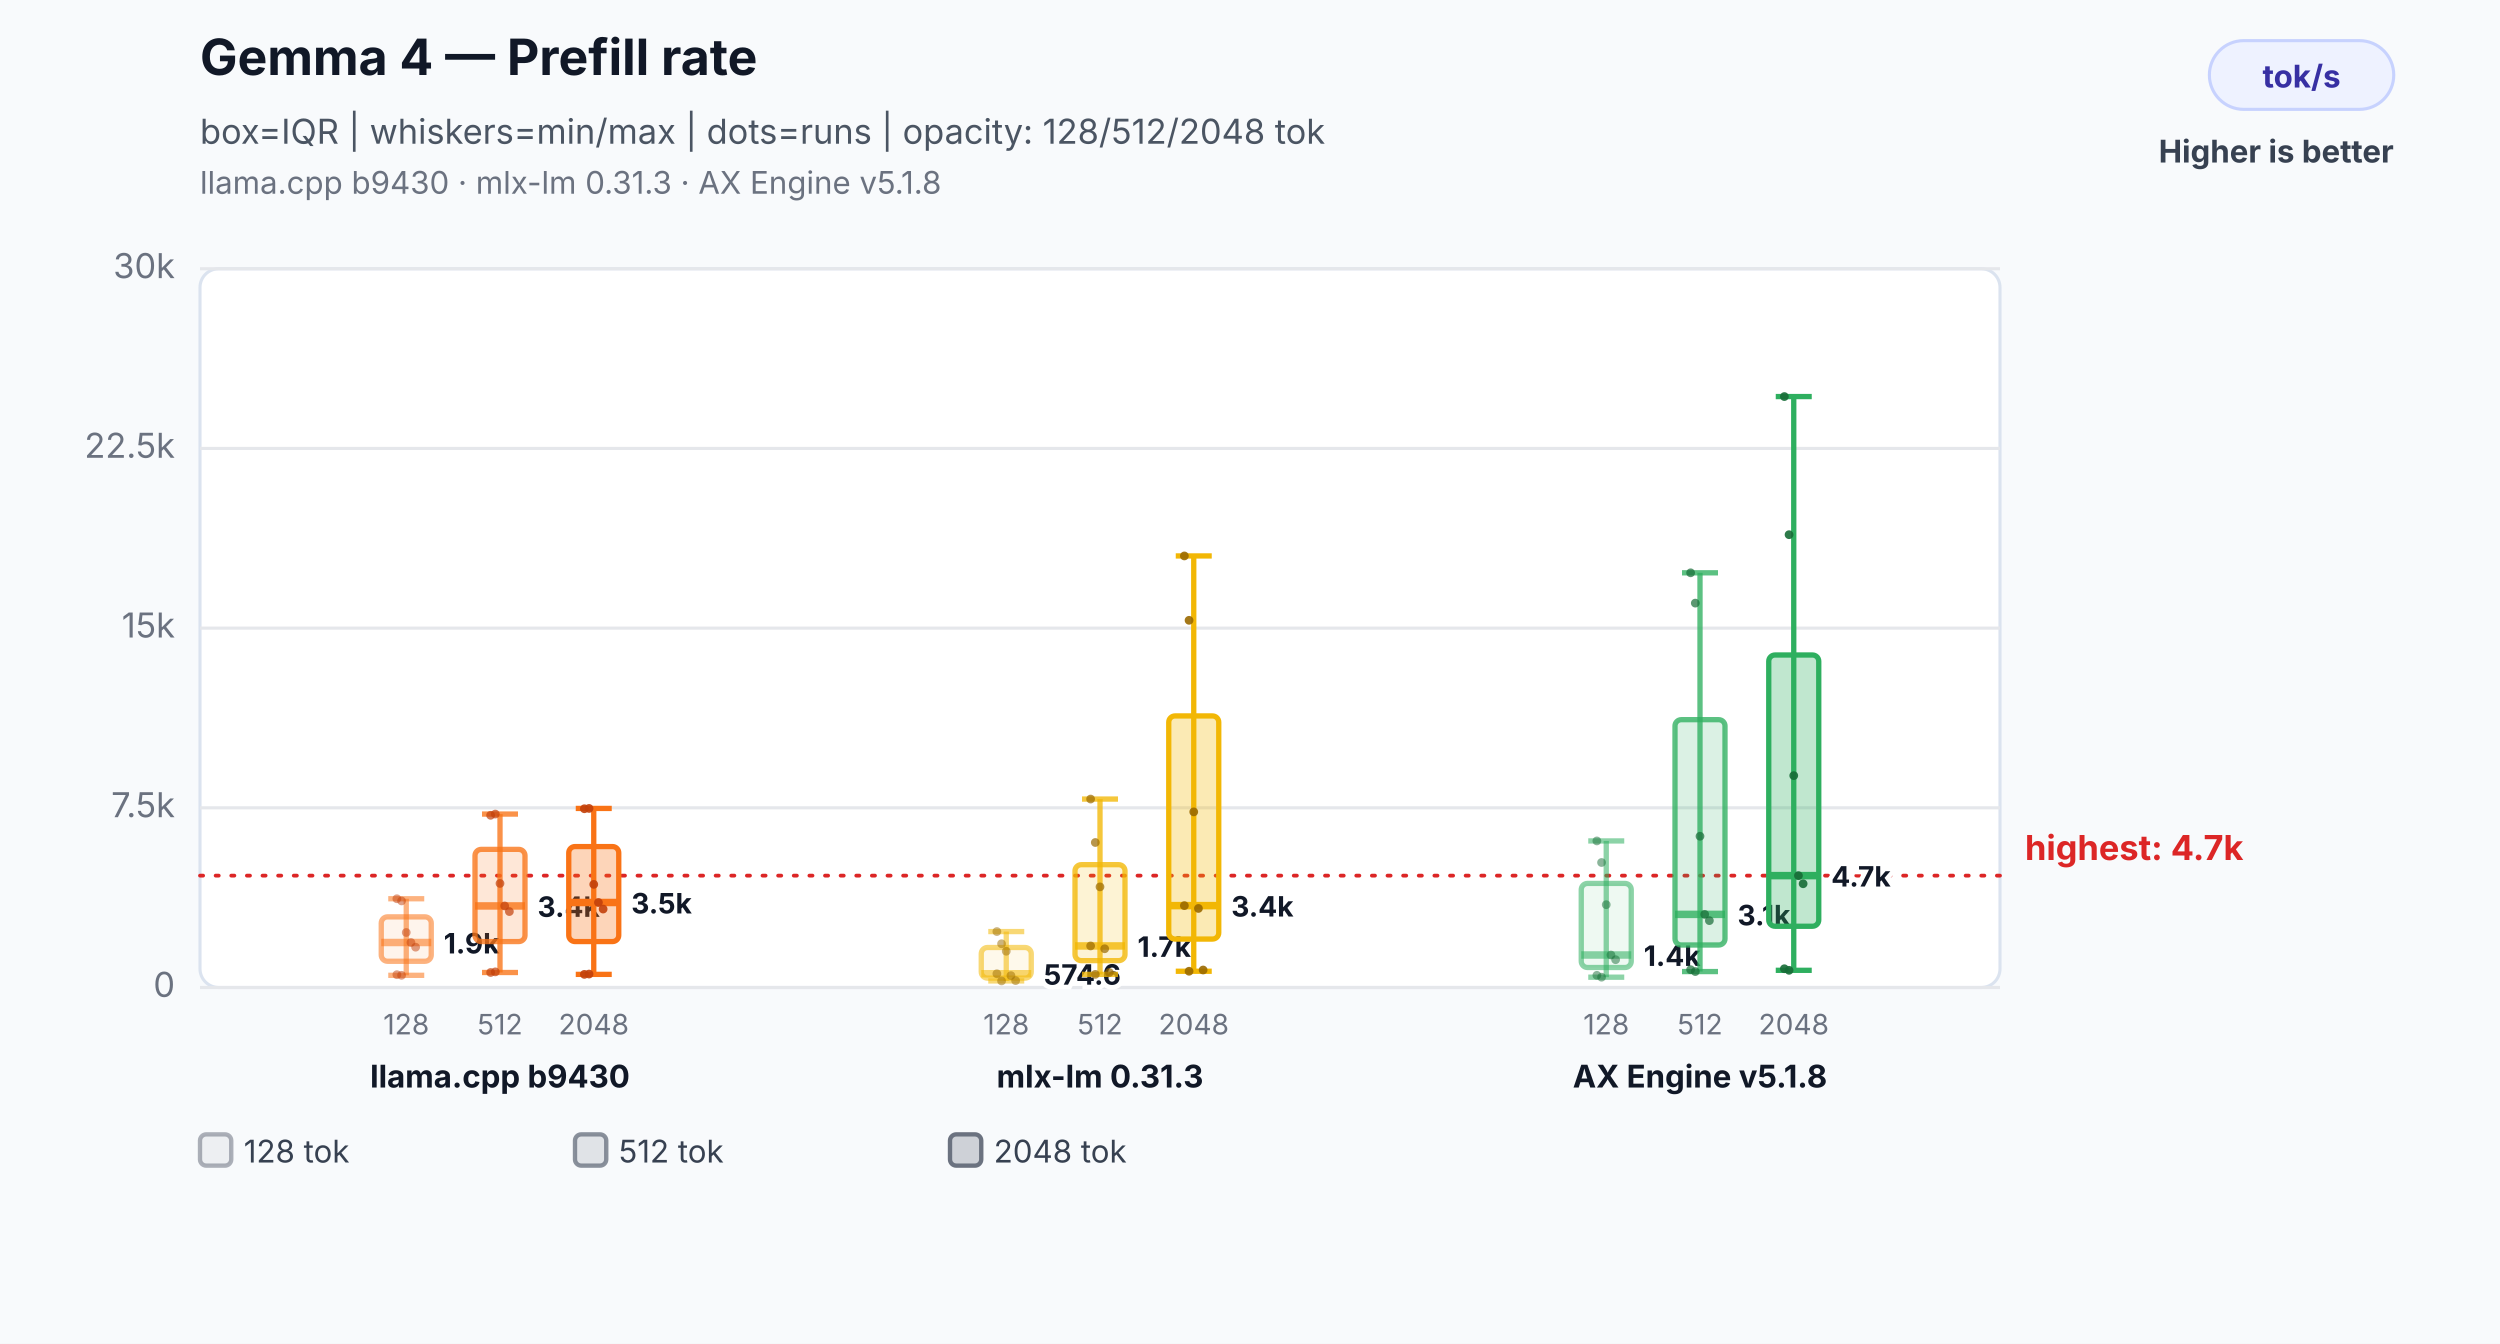
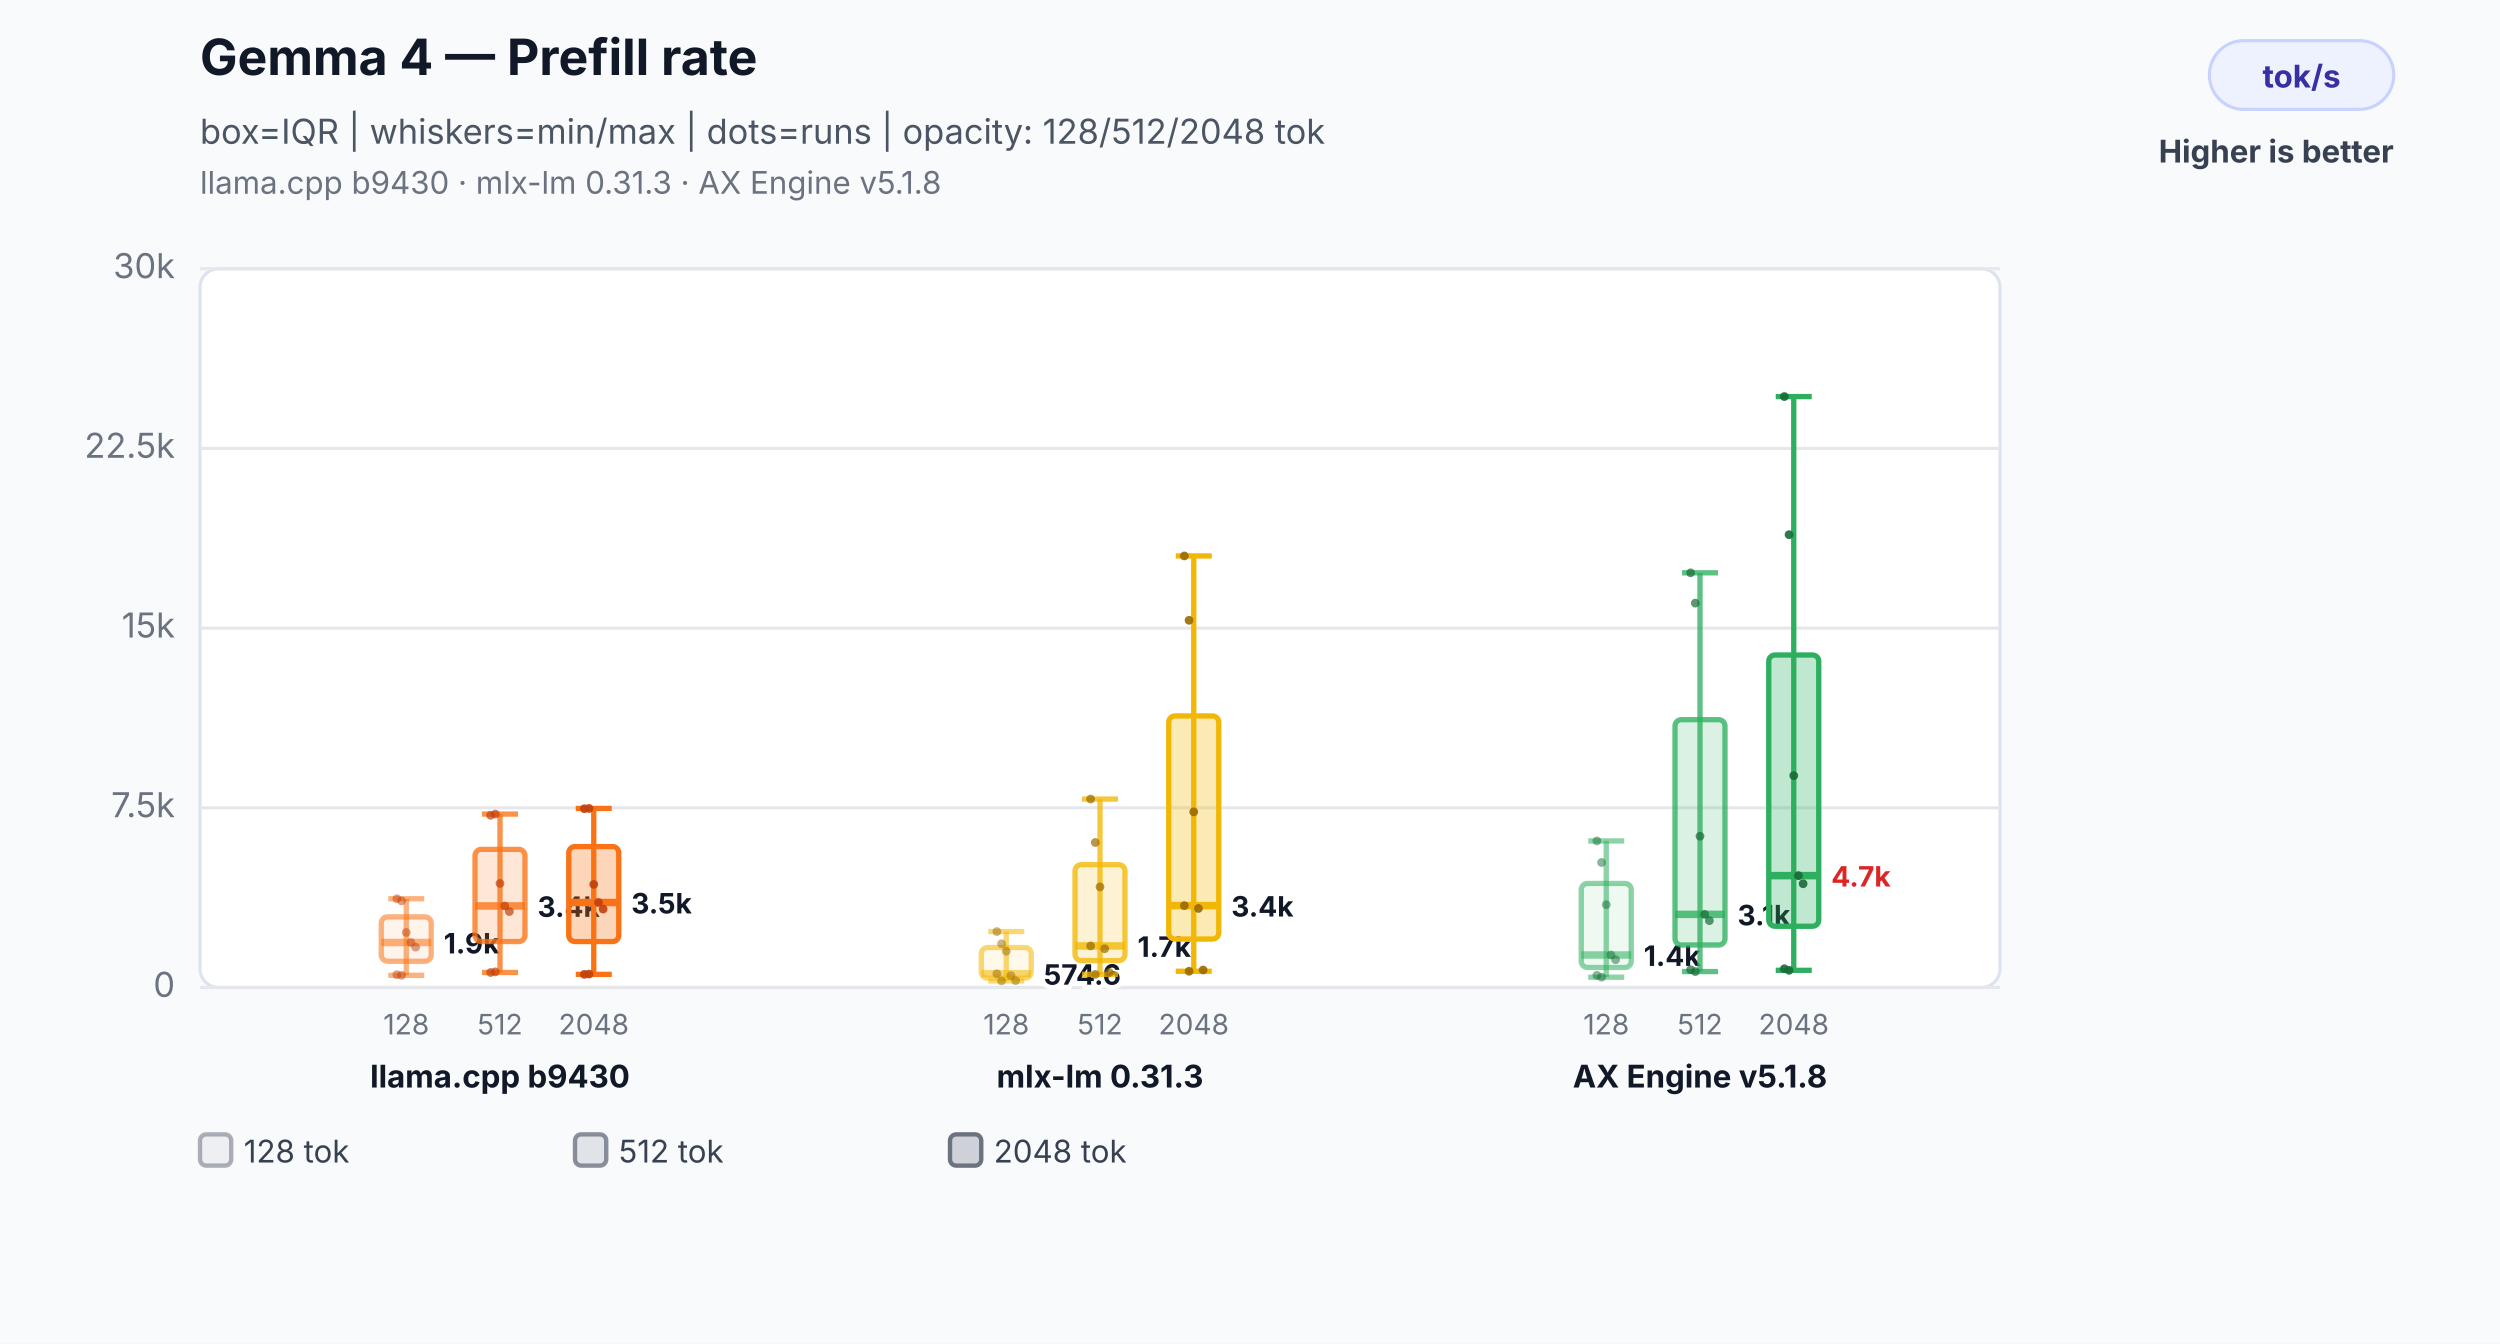
<svg xmlns="http://www.w3.org/2000/svg" width="800" height="430" viewBox="0 0 800 430" role="img" aria-labelledby="title desc">
  <rect width="800" height="430" fill="#f8fafc" />
  <text x="64" y="24" font-family="Inter,Segoe UI,Arial,sans-serif" font-size="16" font-weight="700" fill="#111827">Gemma 4 — Prefill rate</text>
  <text x="64" y="46" font-family="Inter,Segoe UI,Arial,sans-serif" font-size="11" fill="#4b5563">box=IQR | whiskers=min/max | dots=runs | opacity: 128/512/2048 tok</text>
  <text x="64" y="62" font-family="Inter,Segoe UI,Arial,sans-serif" font-size="10" fill="#6b7280">llama.cpp b9430 · mlx-lm 0.31.3 · AX Engine v5.1.8</text>
  <rect x="707" y="13" width="59" height="22" rx="11" fill="#eef2ff" stroke="#c7d2fe" />
  <text x="736.5" y="28" text-anchor="middle" font-family="Inter,Segoe UI,Arial,sans-serif" font-size="10" font-weight="700" fill="#3730a3">tok/s</text>
  <text x="766" y="52" text-anchor="end" font-family="Inter,Segoe UI,Arial,sans-serif" font-size="10" font-weight="700" fill="#374151">Higher is better</text>
  <rect x="64" y="86" width="576" height="230" rx="6" fill="#ffffff" stroke="#dbe3ef" />
  <line x1="64" y1="316.0" x2="640" y2="316.0" stroke="#e5e7eb" stroke-width="1" />
  <text x="56" y="319.0" text-anchor="end" font-family="Inter,Segoe UI,Arial,sans-serif" font-size="11" fill="#6b7280">0</text>
  <line x1="64" y1="258.5" x2="640" y2="258.5" stroke="#e5e7eb" stroke-width="1" />
  <text x="56" y="261.5" text-anchor="end" font-family="Inter,Segoe UI,Arial,sans-serif" font-size="11" fill="#6b7280">7.5k</text>
  <line x1="64" y1="201.0" x2="640" y2="201.0" stroke="#e5e7eb" stroke-width="1" />
  <text x="56" y="204.0" text-anchor="end" font-family="Inter,Segoe UI,Arial,sans-serif" font-size="11" fill="#6b7280">15k</text>
  <line x1="64" y1="143.5" x2="640" y2="143.5" stroke="#e5e7eb" stroke-width="1" />
  <text x="56" y="146.5" text-anchor="end" font-family="Inter,Segoe UI,Arial,sans-serif" font-size="11" fill="#6b7280">22.5k</text>
  <line x1="64" y1="86.0" x2="640" y2="86.0" stroke="#e5e7eb" stroke-width="1" />
  <text x="56" y="89.0" text-anchor="end" font-family="Inter,Segoe UI,Arial,sans-serif" font-size="11" fill="#6b7280">30k</text>
-   <line x1="64" y1="280.2" x2="640" y2="280.2" stroke="#dc2626" stroke-width="1.2" stroke-dasharray="1 4" stroke-linecap="round" />
-   <text x="648" y="275.2" text-anchor="start" font-family="Inter,Segoe UI,Arial,sans-serif" font-size="11" font-weight="700" fill="#dc2626" data-label="highest median">highest: 4.7k</text>
  <line x1="130" y1="287.6" x2="130" y2="312.1" stroke="#f97316" stroke-opacity="0.55" stroke-width="1.7" />
  <line x1="124.24" y1="287.6" x2="135.76" y2="287.6" stroke="#f97316" stroke-opacity="0.55" stroke-width="1.7" />
  <line x1="124.24" y1="312.1" x2="135.76" y2="312.1" stroke="#f97316" stroke-opacity="0.55" stroke-width="1.7" />
  <rect x="122" y="293.4" width="16" height="14.2" rx="2" fill="#f97316" fill-opacity="0.08" stroke="#f97316" stroke-opacity="0.55" stroke-width="1.7" />
  <line x1="122" y1="301.6" x2="138" y2="301.6" stroke="#f97316" stroke-opacity="0.55" stroke-width="2.4" />
  <text x="142" y="305.1" text-anchor="start" font-family="Inter,Segoe UI,Arial,sans-serif" font-size="9" font-weight="700" fill="#111827" stroke="#ffffff" stroke-width="3" paint-order="stroke">1.9k</text>
  <text x="130" y="331" text-anchor="middle" font-family="Inter,Segoe UI,Arial,sans-serif" font-size="9" fill="#6b7280">128</text>
  <circle cx="127" cy="287.6" r="1.4" fill="#c2410c" fill-opacity="0.5" />
  <circle cx="128.5" cy="288.3" r="1.4" fill="#c2410c" fill-opacity="0.5" />
  <circle cx="130" cy="298.4" r="1.4" fill="#c2410c" fill-opacity="0.5" />
  <circle cx="131.5" cy="301.6" r="1.4" fill="#c2410c" fill-opacity="0.5" />
  <circle cx="133" cy="303.1" r="1.4" fill="#c2410c" fill-opacity="0.5" />
  <circle cx="127" cy="311.9" r="1.4" fill="#c2410c" fill-opacity="0.5" />
  <circle cx="128.5" cy="312.1" r="1.4" fill="#c2410c" fill-opacity="0.5" />
  <line x1="160" y1="260.5" x2="160" y2="311.2" stroke="#f97316" stroke-opacity="0.78" stroke-width="1.7" />
  <line x1="154.24" y1="260.5" x2="165.76" y2="260.5" stroke="#f97316" stroke-opacity="0.78" stroke-width="1.7" />
  <line x1="154.24" y1="311.2" x2="165.76" y2="311.2" stroke="#f97316" stroke-opacity="0.78" stroke-width="1.7" />
  <rect x="152" y="271.8" width="16" height="29.5" rx="2" fill="#f97316" fill-opacity="0.17" stroke="#f97316" stroke-opacity="0.78" stroke-width="1.7" />
  <line x1="152" y1="289.9" x2="168" y2="289.9" stroke="#f97316" stroke-opacity="0.78" stroke-width="2.4" />
  <text x="172" y="293.4" text-anchor="start" font-family="Inter,Segoe UI,Arial,sans-serif" font-size="9" font-weight="700" fill="#111827" stroke="#ffffff" stroke-width="3" paint-order="stroke">3.4k</text>
  <text x="160" y="331" text-anchor="middle" font-family="Inter,Segoe UI,Arial,sans-serif" font-size="9" fill="#6b7280">512</text>
  <circle cx="157" cy="260.9" r="1.4" fill="#c2410c" fill-opacity="0.7" />
  <circle cx="158.5" cy="260.5" r="1.4" fill="#c2410c" fill-opacity="0.7" />
  <circle cx="160" cy="282.7" r="1.4" fill="#c2410c" fill-opacity="0.7" />
  <circle cx="161.5" cy="289.9" r="1.4" fill="#c2410c" fill-opacity="0.7" />
  <circle cx="163" cy="291.7" r="1.4" fill="#c2410c" fill-opacity="0.7" />
  <circle cx="157" cy="311.2" r="1.4" fill="#c2410c" fill-opacity="0.7" />
  <circle cx="158.5" cy="311.0" r="1.4" fill="#c2410c" fill-opacity="0.7" />
  <line x1="190" y1="258.7" x2="190" y2="311.8" stroke="#f97316" stroke-opacity="1.0" stroke-width="1.7" />
  <line x1="184.24" y1="258.7" x2="195.76" y2="258.7" stroke="#f97316" stroke-opacity="1.0" stroke-width="1.7" />
  <line x1="184.24" y1="311.8" x2="195.76" y2="311.8" stroke="#f97316" stroke-opacity="1.0" stroke-width="1.7" />
  <rect x="182" y="270.9" width="16" height="30.4" rx="2" fill="#f97316" fill-opacity="0.3" stroke="#f97316" stroke-opacity="1.0" stroke-width="1.7" />
  <line x1="182" y1="288.8" x2="198" y2="288.8" stroke="#f97316" stroke-opacity="1.0" stroke-width="2.4" />
  <text x="202" y="292.3" text-anchor="start" font-family="Inter,Segoe UI,Arial,sans-serif" font-size="9" font-weight="700" fill="#111827" stroke="#ffffff" stroke-width="3" paint-order="stroke">3.5k</text>
  <text x="190" y="331" text-anchor="middle" font-family="Inter,Segoe UI,Arial,sans-serif" font-size="9" fill="#6b7280">2048</text>
  <circle cx="187" cy="258.8" r="1.4" fill="#c2410c" fill-opacity="0.9" />
  <circle cx="188.5" cy="258.7" r="1.4" fill="#c2410c" fill-opacity="0.9" />
  <circle cx="190" cy="283.0" r="1.4" fill="#c2410c" fill-opacity="0.9" />
  <circle cx="191.5" cy="288.8" r="1.4" fill="#c2410c" fill-opacity="0.9" />
  <circle cx="193" cy="290.9" r="1.4" fill="#c2410c" fill-opacity="0.9" />
  <circle cx="187" cy="311.8" r="1.4" fill="#c2410c" fill-opacity="0.9" />
  <circle cx="188.5" cy="311.7" r="1.4" fill="#c2410c" fill-opacity="0.9" />
  <text x="160" y="348" text-anchor="middle" font-family="Inter,Segoe UI,Arial,sans-serif" font-size="10" font-weight="700" fill="#111827">llama.cpp b9430</text>
  <line x1="322" y1="298.1" x2="322" y2="313.9" stroke="#f2b705" stroke-opacity="0.55" stroke-width="1.7" />
  <line x1="316.24" y1="298.1" x2="327.76" y2="298.1" stroke="#f2b705" stroke-opacity="0.55" stroke-width="1.7" />
  <line x1="316.24" y1="313.9" x2="327.76" y2="313.9" stroke="#f2b705" stroke-opacity="0.55" stroke-width="1.7" />
  <rect x="314" y="303.2" width="16" height="9.8" rx="2" fill="#f2b705" fill-opacity="0.08" stroke="#f2b705" stroke-opacity="0.55" stroke-width="1.7" />
  <line x1="314" y1="311.6" x2="330" y2="311.6" stroke="#f2b705" stroke-opacity="0.55" stroke-width="2.4" />
  <text x="334" y="315.1" text-anchor="start" font-family="Inter,Segoe UI,Arial,sans-serif" font-size="9" font-weight="700" fill="#111827" stroke="#ffffff" stroke-width="3" paint-order="stroke">574.6</text>
  <text x="322" y="331" text-anchor="middle" font-family="Inter,Segoe UI,Arial,sans-serif" font-size="9" fill="#6b7280">128</text>
  <circle cx="319" cy="298.1" r="1.4" fill="#9a6a00" fill-opacity="0.5" />
  <circle cx="320.5" cy="302.0" r="1.4" fill="#9a6a00" fill-opacity="0.5" />
  <circle cx="322" cy="304.4" r="1.4" fill="#9a6a00" fill-opacity="0.5" />
  <circle cx="323.5" cy="312.2" r="1.4" fill="#9a6a00" fill-opacity="0.5" />
  <circle cx="325" cy="313.8" r="1.4" fill="#9a6a00" fill-opacity="0.5" />
  <circle cx="319" cy="311.6" r="1.4" fill="#9a6a00" fill-opacity="0.5" />
  <circle cx="320.5" cy="313.9" r="1.4" fill="#9a6a00" fill-opacity="0.5" />
  <line x1="352" y1="255.7" x2="352" y2="311.8" stroke="#f2b705" stroke-opacity="0.78" stroke-width="1.7" />
  <line x1="346.24" y1="255.7" x2="357.76" y2="255.7" stroke="#f2b705" stroke-opacity="0.78" stroke-width="1.7" />
  <line x1="346.24" y1="311.8" x2="357.76" y2="311.8" stroke="#f2b705" stroke-opacity="0.78" stroke-width="1.7" />
  <rect x="344" y="276.7" width="16" height="30.7" rx="2" fill="#f2b705" fill-opacity="0.17" stroke="#f2b705" stroke-opacity="0.78" stroke-width="1.7" />
  <line x1="344" y1="302.7" x2="360" y2="302.7" stroke="#f2b705" stroke-opacity="0.78" stroke-width="2.4" />
  <text x="364" y="306.2" text-anchor="start" font-family="Inter,Segoe UI,Arial,sans-serif" font-size="9" font-weight="700" fill="#111827" stroke="#ffffff" stroke-width="3" paint-order="stroke">1.7k</text>
  <text x="352" y="331" text-anchor="middle" font-family="Inter,Segoe UI,Arial,sans-serif" font-size="9" fill="#6b7280">512</text>
  <circle cx="349" cy="255.7" r="1.4" fill="#9a6a00" fill-opacity="0.7" />
  <circle cx="350.5" cy="269.6" r="1.4" fill="#9a6a00" fill-opacity="0.7" />
  <circle cx="352" cy="283.8" r="1.4" fill="#9a6a00" fill-opacity="0.7" />
  <circle cx="353.5" cy="303.6" r="1.4" fill="#9a6a00" fill-opacity="0.7" />
  <circle cx="355" cy="311.2" r="1.4" fill="#9a6a00" fill-opacity="0.7" />
  <circle cx="349" cy="302.7" r="1.4" fill="#9a6a00" fill-opacity="0.7" />
  <circle cx="350.5" cy="311.8" r="1.4" fill="#9a6a00" fill-opacity="0.7" />
  <line x1="382" y1="177.9" x2="382" y2="310.8" stroke="#f2b705" stroke-opacity="1.0" stroke-width="1.7" />
  <line x1="376.24" y1="177.9" x2="387.76" y2="177.9" stroke="#f2b705" stroke-opacity="1.0" stroke-width="1.7" />
  <line x1="376.24" y1="310.8" x2="387.76" y2="310.8" stroke="#f2b705" stroke-opacity="1.0" stroke-width="1.7" />
  <rect x="374" y="229.1" width="16" height="71.4" rx="2" fill="#f2b705" fill-opacity="0.3" stroke="#f2b705" stroke-opacity="1.0" stroke-width="1.7" />
  <line x1="374" y1="289.8" x2="390" y2="289.8" stroke="#f2b705" stroke-opacity="1.0" stroke-width="2.4" />
  <text x="394" y="293.3" text-anchor="start" font-family="Inter,Segoe UI,Arial,sans-serif" font-size="9" font-weight="700" fill="#111827" stroke="#ffffff" stroke-width="3" paint-order="stroke">3.4k</text>
  <text x="382" y="331" text-anchor="middle" font-family="Inter,Segoe UI,Arial,sans-serif" font-size="9" fill="#6b7280">2048</text>
  <circle cx="379" cy="177.9" r="1.4" fill="#9a6a00" fill-opacity="0.9" />
  <circle cx="380.5" cy="198.5" r="1.4" fill="#9a6a00" fill-opacity="0.9" />
  <circle cx="382" cy="259.8" r="1.4" fill="#9a6a00" fill-opacity="0.9" />
  <circle cx="383.5" cy="290.7" r="1.4" fill="#9a6a00" fill-opacity="0.9" />
  <circle cx="385" cy="310.4" r="1.4" fill="#9a6a00" fill-opacity="0.9" />
  <circle cx="379" cy="289.8" r="1.4" fill="#9a6a00" fill-opacity="0.9" />
  <circle cx="380.5" cy="310.8" r="1.4" fill="#9a6a00" fill-opacity="0.9" />
  <text x="352" y="348" text-anchor="middle" font-family="Inter,Segoe UI,Arial,sans-serif" font-size="10" font-weight="700" fill="#111827">mlx-lm 0.31.3</text>
  <line x1="514" y1="269.1" x2="514" y2="312.7" stroke="#2eaf5f" stroke-opacity="0.55" stroke-width="1.7" />
  <line x1="508.24" y1="269.1" x2="519.76" y2="269.1" stroke="#2eaf5f" stroke-opacity="0.55" stroke-width="1.7" />
  <line x1="508.24" y1="312.7" x2="519.76" y2="312.7" stroke="#2eaf5f" stroke-opacity="0.55" stroke-width="1.7" />
  <rect x="506" y="282.7" width="16" height="26.9" rx="2" fill="#2eaf5f" fill-opacity="0.08" stroke="#2eaf5f" stroke-opacity="0.55" stroke-width="1.7" />
  <line x1="506" y1="305.6" x2="522" y2="305.6" stroke="#2eaf5f" stroke-opacity="0.55" stroke-width="2.4" />
  <text x="526" y="309.1" text-anchor="start" font-family="Inter,Segoe UI,Arial,sans-serif" font-size="9" font-weight="700" fill="#111827" stroke="#ffffff" stroke-width="3" paint-order="stroke">1.4k</text>
  <text x="514" y="331" text-anchor="middle" font-family="Inter,Segoe UI,Arial,sans-serif" font-size="9" fill="#6b7280">128</text>
  <circle cx="511" cy="269.1" r="1.4" fill="#176c37" fill-opacity="0.5" />
  <circle cx="512.5" cy="276.0" r="1.4" fill="#176c37" fill-opacity="0.5" />
  <circle cx="514" cy="289.5" r="1.4" fill="#176c37" fill-opacity="0.5" />
  <circle cx="515.5" cy="305.6" r="1.4" fill="#176c37" fill-opacity="0.5" />
  <circle cx="517" cy="307.1" r="1.4" fill="#176c37" fill-opacity="0.5" />
  <circle cx="511" cy="312.1" r="1.4" fill="#176c37" fill-opacity="0.5" />
  <circle cx="512.5" cy="312.7" r="1.4" fill="#176c37" fill-opacity="0.5" />
  <line x1="544" y1="183.3" x2="544" y2="310.9" stroke="#2eaf5f" stroke-opacity="0.78" stroke-width="1.7" />
  <line x1="538.24" y1="183.3" x2="549.76" y2="183.3" stroke="#2eaf5f" stroke-opacity="0.78" stroke-width="1.7" />
  <line x1="538.24" y1="310.9" x2="549.76" y2="310.9" stroke="#2eaf5f" stroke-opacity="0.78" stroke-width="1.7" />
  <rect x="536" y="230.3" width="16" height="72.1" rx="2" fill="#2eaf5f" fill-opacity="0.17" stroke="#2eaf5f" stroke-opacity="0.78" stroke-width="1.7" />
  <line x1="536" y1="292.6" x2="552" y2="292.6" stroke="#2eaf5f" stroke-opacity="0.78" stroke-width="2.4" />
  <text x="556" y="296.1" text-anchor="start" font-family="Inter,Segoe UI,Arial,sans-serif" font-size="9" font-weight="700" fill="#111827" stroke="#ffffff" stroke-width="3" paint-order="stroke">3.1k</text>
  <text x="544" y="331" text-anchor="middle" font-family="Inter,Segoe UI,Arial,sans-serif" font-size="9" fill="#6b7280">512</text>
  <circle cx="541" cy="183.3" r="1.4" fill="#176c37" fill-opacity="0.7" />
  <circle cx="542.5" cy="193.0" r="1.4" fill="#176c37" fill-opacity="0.7" />
  <circle cx="544" cy="267.6" r="1.4" fill="#176c37" fill-opacity="0.7" />
  <circle cx="545.5" cy="292.6" r="1.4" fill="#176c37" fill-opacity="0.7" />
  <circle cx="547" cy="294.6" r="1.4" fill="#176c37" fill-opacity="0.7" />
  <circle cx="541" cy="310.3" r="1.4" fill="#176c37" fill-opacity="0.7" />
  <circle cx="542.5" cy="310.9" r="1.4" fill="#176c37" fill-opacity="0.7" />
  <line x1="574" y1="126.9" x2="574" y2="310.5" stroke="#2eaf5f" stroke-opacity="1.0" stroke-width="1.7" />
  <line x1="568.24" y1="126.9" x2="579.76" y2="126.9" stroke="#2eaf5f" stroke-opacity="1.0" stroke-width="1.7" />
  <line x1="568.24" y1="310.5" x2="579.76" y2="310.5" stroke="#2eaf5f" stroke-opacity="1.0" stroke-width="1.7" />
  <rect x="566" y="209.6" width="16" height="86.8" rx="2" fill="#2eaf5f" fill-opacity="0.3" stroke="#2eaf5f" stroke-opacity="1.0" stroke-width="1.7" />
  <line x1="566" y1="280.2" x2="582" y2="280.2" stroke="#2eaf5f" stroke-opacity="1.0" stroke-width="2.4" />
-   <text x="586" y="283.7" text-anchor="start" font-family="Inter,Segoe UI,Arial,sans-serif" font-size="9" font-weight="700" fill="#111827" stroke="#ffffff" stroke-width="3" paint-order="stroke">4.7k</text>
+   <text x="586" y="283.7" text-anchor="start" font-family="Inter,Segoe UI,Arial,sans-serif" font-size="9" font-weight="700" fill="#dc2626" stroke="#ffffff" stroke-width="3" paint-order="stroke">4.7k</text>
  <text x="574" y="331" text-anchor="middle" font-family="Inter,Segoe UI,Arial,sans-serif" font-size="9" fill="#6b7280">2048</text>
  <circle cx="571" cy="126.9" r="1.4" fill="#176c37" fill-opacity="0.9" />
  <circle cx="572.5" cy="171.1" r="1.4" fill="#176c37" fill-opacity="0.9" />
  <circle cx="574" cy="248.2" r="1.4" fill="#176c37" fill-opacity="0.9" />
  <circle cx="575.5" cy="280.2" r="1.4" fill="#176c37" fill-opacity="0.9" />
  <circle cx="577" cy="282.8" r="1.4" fill="#176c37" fill-opacity="0.9" />
  <circle cx="571" cy="310.0" r="1.4" fill="#176c37" fill-opacity="0.9" />
  <circle cx="572.5" cy="310.5" r="1.4" fill="#176c37" fill-opacity="0.9" />
  <text x="544" y="348" text-anchor="middle" font-family="Inter,Segoe UI,Arial,sans-serif" font-size="10" font-weight="700" fill="#111827">AX Engine v5.1.8</text>
  <rect x="64" y="363" width="10" height="10" rx="2" fill="#6b7280" fill-opacity="0.08" stroke="#6b7280" stroke-opacity="0.55" stroke-width="1.4" />
  <text x="78" y="372" font-family="Inter,Segoe UI,Arial,sans-serif" font-size="10" fill="#374151">128 tok</text>
  <rect x="184" y="363" width="10" height="10" rx="2" fill="#6b7280" fill-opacity="0.17" stroke="#6b7280" stroke-opacity="0.78" stroke-width="1.4" />
  <text x="198" y="372" font-family="Inter,Segoe UI,Arial,sans-serif" font-size="10" fill="#374151">512 tok</text>
  <rect x="304" y="363" width="10" height="10" rx="2" fill="#6b7280" fill-opacity="0.3" stroke="#6b7280" stroke-opacity="1.0" stroke-width="1.4" />
  <text x="318" y="372" font-family="Inter,Segoe UI,Arial,sans-serif" font-size="10" fill="#374151">2048 tok</text>
</svg>
